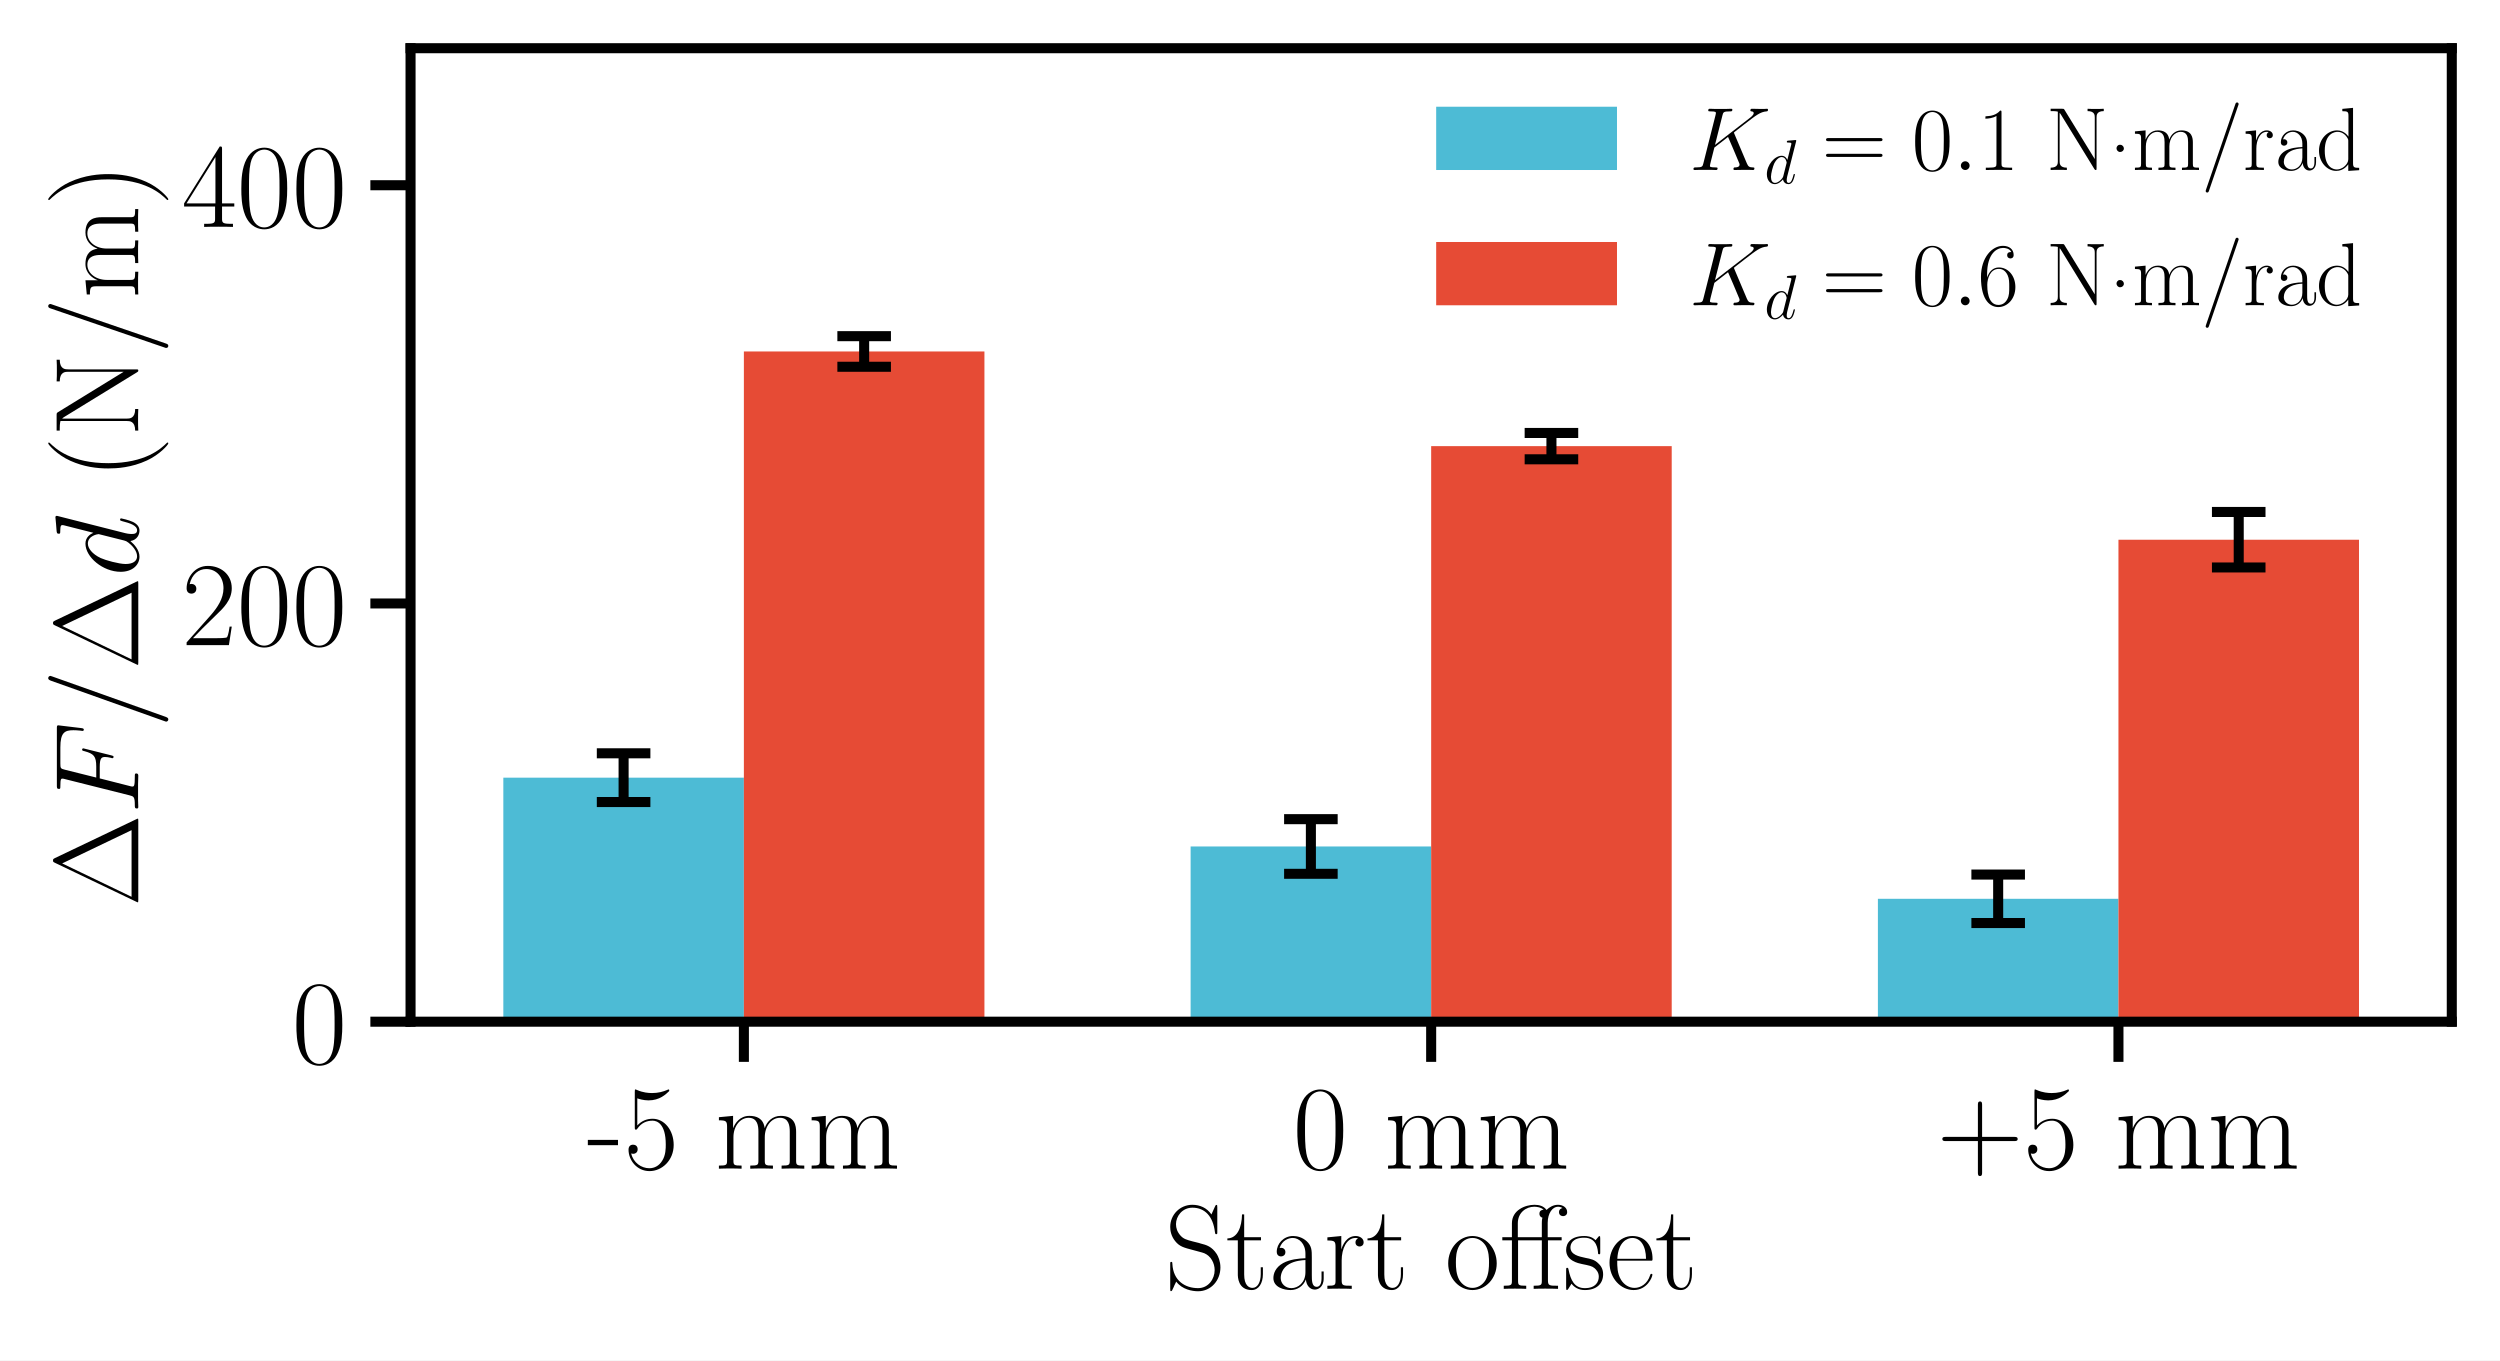
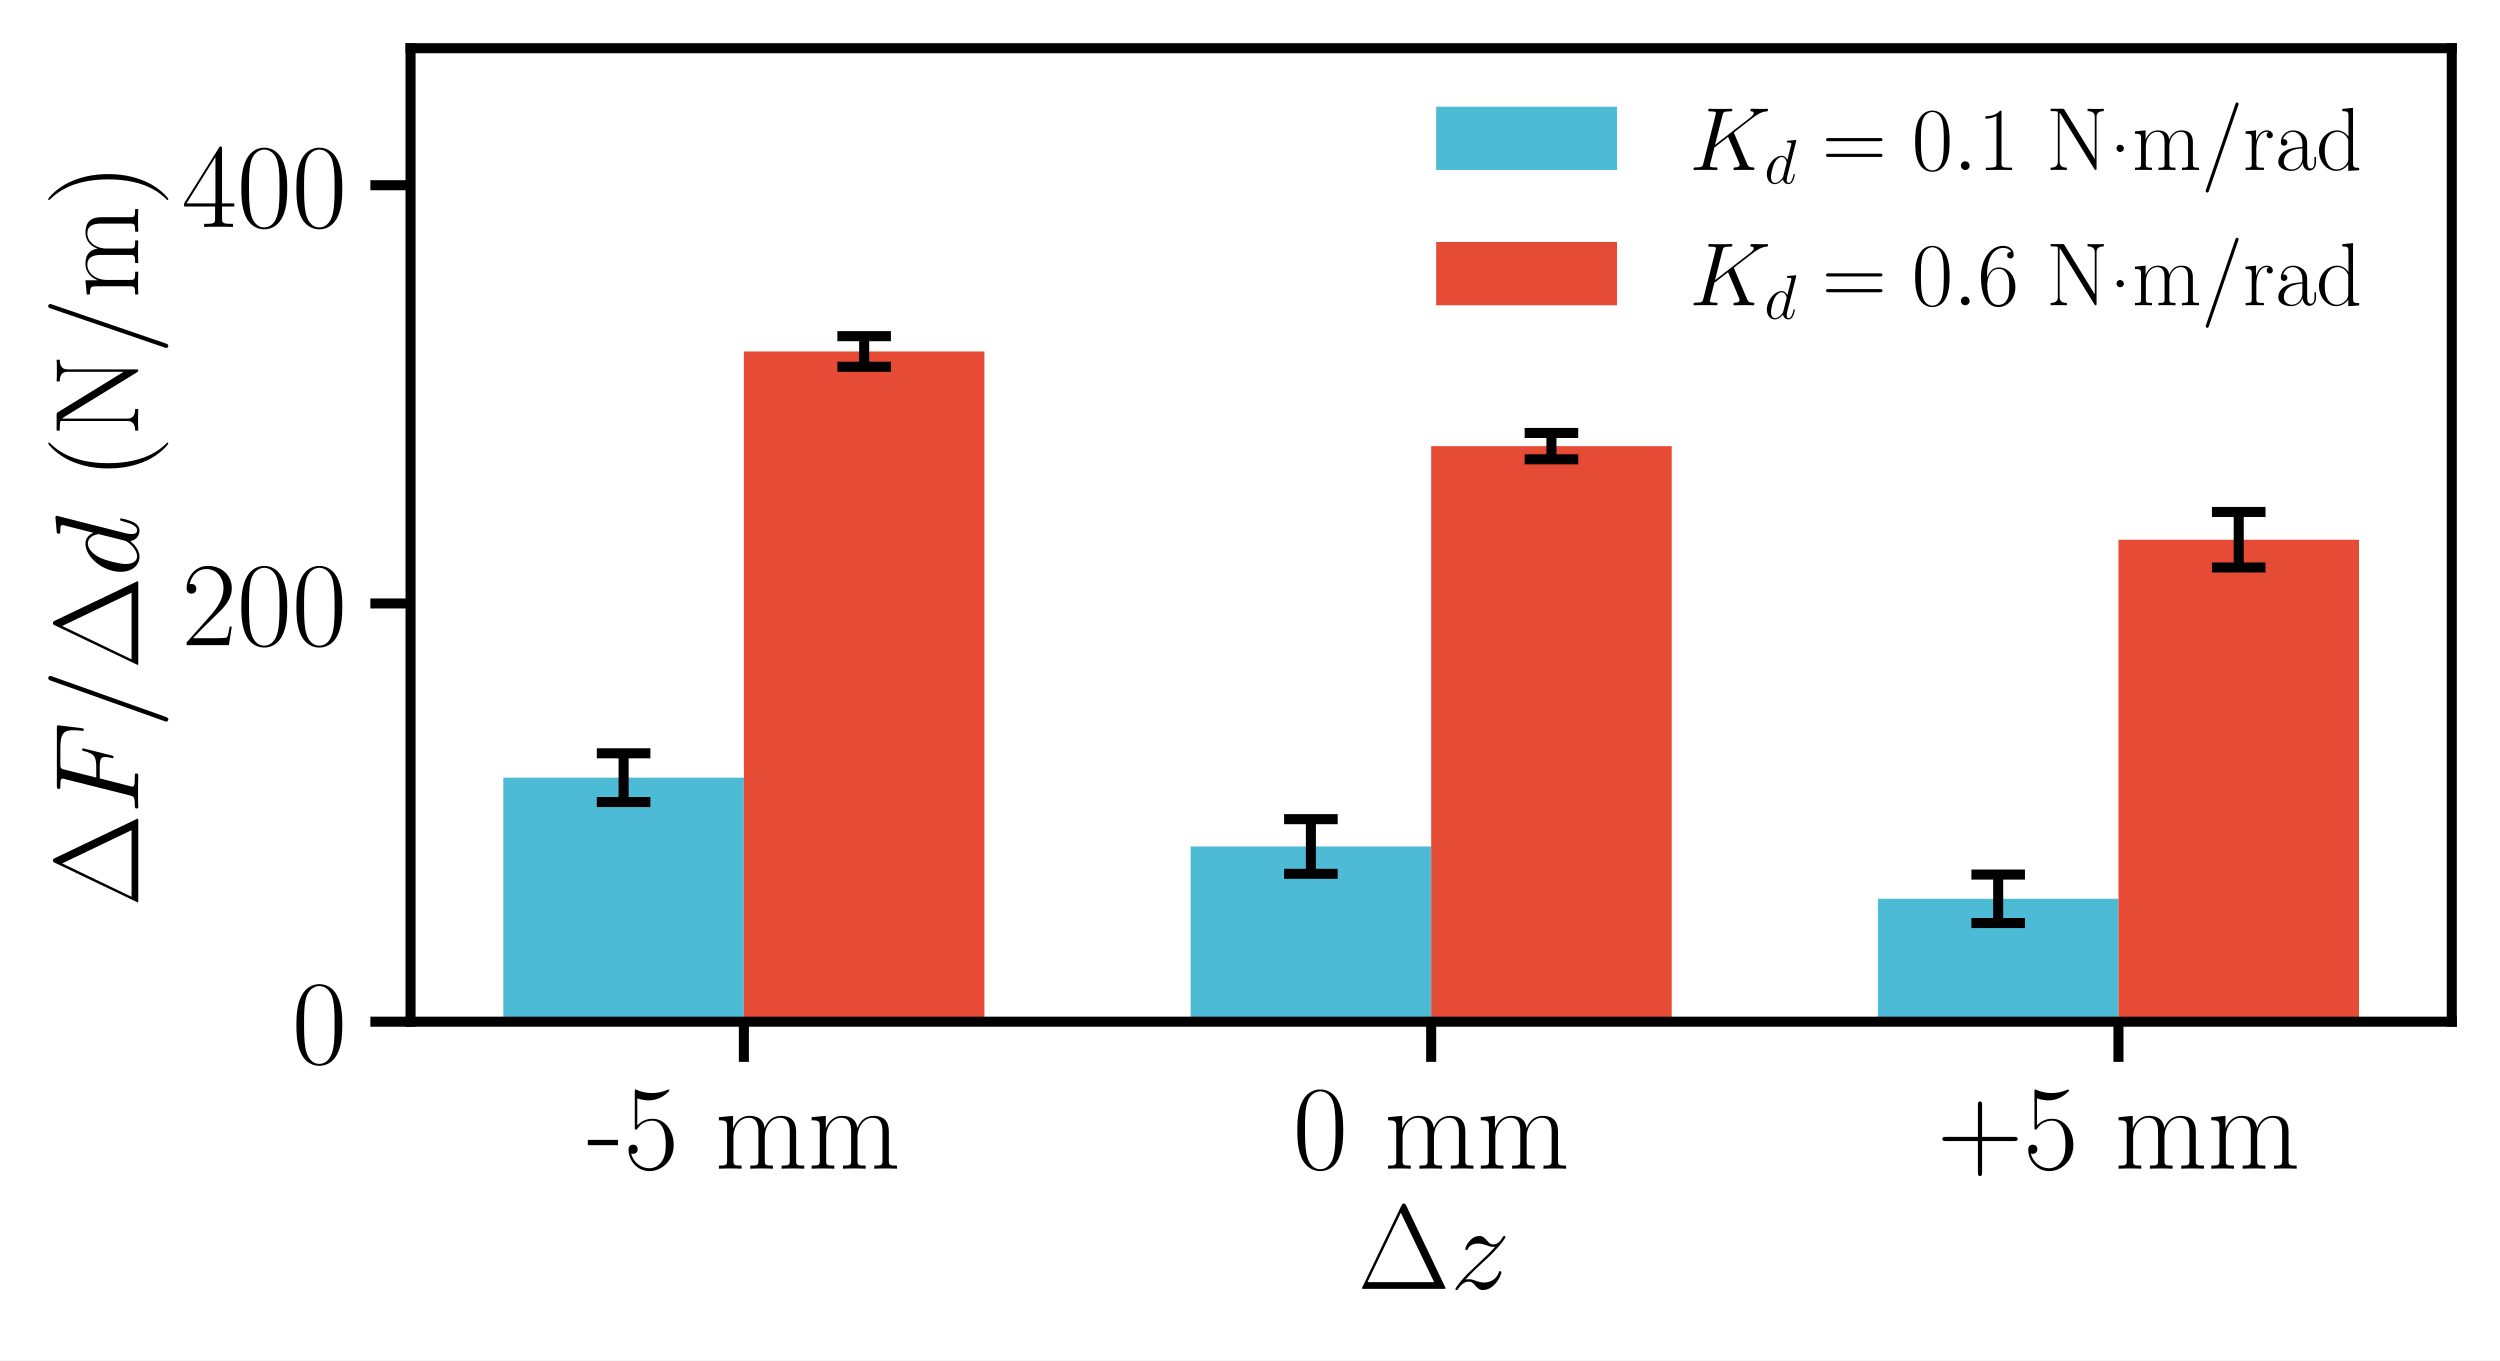
<svg xmlns="http://www.w3.org/2000/svg" xmlns:xlink="http://www.w3.org/1999/xlink" width="373.32pt" height="203.15pt" viewBox="0 0 373.32 203.15" version="1.1">
  <defs>
    <style type="text/css">*{stroke-linejoin: round; stroke-linecap: butt}</style>
  </defs>
  <g id="figure_1">
    <g id="patch_1">
      <path d="M 0 203.15  L 373.32 203.15  L 373.32 0  L 0 0  z " style="fill: #ffffff" />
    </g>
    <g id="axes_1">
      <g id="patch_2">
        <path d="M 61.306 152.567  L 366.12 152.567  L 366.12 7.2  L 61.306 7.2  z " style="fill: #ffffff" />
      </g>
      <g id="patch_3">
-         <path d="M 75.161 152.567  L 111.082 152.567  L 111.082 116.128  L 75.161 116.128  z " clip-path="url(#pac19b6ef48)" style="fill: #4dbbd5" />
+         <path d="M 75.161 152.567  L 111.082 152.567  L 111.082 116.128  L 75.161 116.128  z " clip-path="url(#p45102b0ab7)" style="fill: #4dbbd5" />
      </g>
      <g id="patch_4">
-         <path d="M 177.792 152.567  L 213.713 152.567  L 213.713 126.403  L 177.792 126.403  z " clip-path="url(#pac19b6ef48)" style="fill: #4dbbd5" />
+         <path d="M 177.792 152.567  L 213.713 152.567  L 213.713 126.403  L 177.792 126.403  z " clip-path="url(#p45102b0ab7)" style="fill: #4dbbd5" />
      </g>
      <g id="patch_5">
-         <path d="M 280.423 152.567  L 316.344 152.567  L 316.344 134.215  L 280.423 134.215  z " clip-path="url(#pac19b6ef48)" style="fill: #4dbbd5" />
+         <path d="M 280.423 152.567  L 316.344 152.567  L 316.344 134.215  L 280.423 134.215  z " clip-path="url(#p45102b0ab7)" style="fill: #4dbbd5" />
      </g>
      <g id="patch_6">
-         <path d="M 111.082 152.567  L 147.003 152.567  L 147.003 52.482  L 111.082 52.482  z " clip-path="url(#pac19b6ef48)" style="fill: #e64b35" />
+         <path d="M 111.082 152.567  L 147.003 152.567  L 147.003 52.482  L 111.082 52.482  z " clip-path="url(#p45102b0ab7)" style="fill: #e64b35" />
      </g>
      <g id="patch_7">
-         <path d="M 213.713 152.567  L 249.634 152.567  L 249.634 66.619  L 213.713 66.619  z " clip-path="url(#pac19b6ef48)" style="fill: #e64b35" />
+         <path d="M 213.713 152.567  L 249.634 152.567  L 249.634 66.619  L 213.713 66.619  z " clip-path="url(#p45102b0ab7)" style="fill: #e64b35" />
      </g>
      <g id="patch_8">
-         <path d="M 316.344 152.567  L 352.265 152.567  L 352.265 80.596  L 316.344 80.596  z " clip-path="url(#pac19b6ef48)" style="fill: #e64b35" />
+         <path d="M 316.344 152.567  L 352.265 152.567  L 352.265 80.596  L 316.344 80.596  z " clip-path="url(#p45102b0ab7)" style="fill: #e64b35" />
      </g>
      <g id="matplotlib.axis_1">
        <g id="xtick_1">
          <g id="line2d_1">
            <defs>
-               <path id="mb00c27b7c7" d="M 0 0  L 0 6  " style="stroke: #000000; stroke-width: 1.5" />
-             </defs>
-             <g>
-               <use xlink:href="#mb00c27b7c7" x="111.082" y="152.567" style="stroke: #000000; stroke-width: 1.5" />
+               <path id="m9ee46c73d3" d="M 0 0  L 0 6  " style="stroke: #000000; stroke-width: 1.5" />
+             </defs>
+             <g>
+               <use xlink:href="#m9ee46c73d3" x="111.082" y="152.567" style="stroke: #000000; stroke-width: 1.5" />
            </g>
          </g>
          <g id="text_1">
            <g transform="translate(87.71036 174.5206) scale(0.18 -0.18)">
              <defs>
                <path id="CMR17-2e" d="M 1632 1254  L 1632 1536  L 25 1536  L 25 1254  L 1632 1254  z " transform="scale(0.015625)" />
                <path id="CMR17-37" d="M 729 3750  C 793 3724 1056 3641 1324 3641  C 1920 3641 2246 3961 2432 4140  C 2432 4191 2432 4224 2393 4224  C 2387 4224 2374 4224 2323 4198  C 2099 4102 1836 4032 1516 4032  C 1324 4032 1036 4055 723 4191  C 652 4224 640 4224 633 4224  C 601 4224 595 4217 595 4090  L 595 2231  C 595 2113 595 2080 659 2080  C 691 2080 704 2093 736 2139  C 940 2435 1222 2560 1542 2560  C 1766 2560 2246 2415 2246 1293  C 2246 1087 2246 716 2054 422  C 1894 159 1644 25 1369 25  C 947 25 518 319 403 812  C 428 806 480 793 505 793  C 588 793 748 838 748 1036  C 748 1209 627 1280 505 1280  C 358 1280 262 1190 262 1011  C 262 454 704 -128 1382 -128  C 2041 -128 2668 441 2668 1267  C 2668 2054 2169 2662 1548 2662  C 1222 2662 947 2540 729 2304  L 729 3750  z " transform="scale(0.015625)" />
                <path id="CMR17-6f" d="M 4326 1954  C 4326 2276 4269 2816 3507 2816  C 3072 2816 2771 2520 2656 2173  L 2649 2173  C 2572 2700 2195 2816 1836 2816  C 1331 2816 1068 2424 972 2166  L 966 2166  L 966 2816  L 211 2745  L 211 2578  C 588 2578 646 2540 646 2231  L 646 443  C 646 198 620 166 211 166  L 211 0  C 364 12 646 12 812 12  C 979 12 1267 12 1420 0  L 1420 166  C 1011 166 985 192 985 443  L 985 1678  C 985 2269 1344 2713 1792 2713  C 2265 2713 2316 2289 2316 1980  L 2316 443  C 2316 198 2291 166 1881 166  L 1881 0  C 2035 12 2316 12 2483 12  C 2649 12 2937 12 3091 0  L 3091 166  C 2681 166 2656 192 2656 443  L 2656 1678  C 2656 2269 3014 2713 3462 2713  C 3936 2713 3987 2289 3987 1980  L 3987 443  C 3987 198 3961 166 3552 166  L 3552 0  C 3705 12 3987 12 4153 12  C 4320 12 4608 12 4761 0  L 4761 166  C 4352 166 4326 192 4326 443  L 4326 1954  z " transform="scale(0.015625)" />
              </defs>
              <use xlink:href="#CMR17-2e" transform="scale(0.996264)" />
              <use xlink:href="#CMR17-37" transform="translate(30.07597 0) scale(0.996264)" />
              <use xlink:href="#CMR17-6f" transform="translate(105.8424 0) scale(0.996264)" />
              <use xlink:href="#CMR17-6f" transform="translate(182.762 0) scale(0.996264)" />
            </g>
          </g>
        </g>
        <g id="xtick_2">
          <g id="line2d_2">
            <g>
-               <use xlink:href="#mb00c27b7c7" x="213.713" y="152.567" style="stroke: #000000; stroke-width: 1.5" />
+               <use xlink:href="#m9ee46c73d3" x="213.713" y="152.567" style="stroke: #000000; stroke-width: 1.5" />
            </g>
          </g>
          <g id="text_2">
            <g transform="translate(193.0483 174.5206) scale(0.18 -0.18)">
              <defs>
                <path id="CMR17-32" d="M 2688 2038  C 2688 2430 2681 3099 2412 3613  C 2176 4063 1798 4224 1465 4224  C 1158 4224 768 4082 524 3620  C 268 3137 243 2539 243 2038  C 243 1671 249 1112 448 623  C 723 -39 1216 -128 1465 -128  C 1760 -128 2208 -7 2470 604  C 2662 1048 2688 1568 2688 2038  z M 1465 -26  C 1056 -26 812 328 723 816  C 652 1196 652 1749 652 2109  C 652 2604 652 3015 736 3407  C 857 3954 1216 4121 1465 4121  C 1728 4121 2067 3947 2188 3420  C 2272 3054 2278 2623 2278 2109  C 2278 1691 2278 1176 2201 797  C 2067 96 1689 -26 1465 -26  z " transform="scale(0.015625)" />
              </defs>
              <use xlink:href="#CMR17-32" transform="scale(0.996264)" />
              <use xlink:href="#CMR17-6f" transform="translate(75.76644 0) scale(0.996264)" />
              <use xlink:href="#CMR17-6f" transform="translate(152.686 0) scale(0.996264)" />
            </g>
          </g>
        </g>
        <g id="xtick_3">
          <g id="line2d_3">
            <g>
-               <use xlink:href="#mb00c27b7c7" x="316.344" y="152.567" style="stroke: #000000; stroke-width: 1.5" />
+               <use xlink:href="#m9ee46c73d3" x="316.344" y="152.567" style="stroke: #000000; stroke-width: 1.5" />
            </g>
          </g>
          <g id="text_3">
            <g transform="translate(289.2251 174.5206) scale(0.18 -0.18)">
              <defs>
                <path id="CMR17-2c" d="M 2412 1472  L 4109 1472  C 4198 1472 4307 1472 4307 1580  C 4307 1696 4205 1696 4109 1696  L 2412 1696  L 2412 3385  C 2412 3475 2412 3584 2304 3584  C 2188 3584 2188 3481 2188 3385  L 2188 1696  L 492 1696  C 403 1696 294 1696 294 1587  C 294 1472 396 1472 492 1472  L 2188 1472  L 2188 -194  C 2188 -282 2188 -391 2297 -391  C 2412 -391 2412 -289 2412 -194  L 2412 1472  z " transform="scale(0.015625)" />
              </defs>
              <use xlink:href="#CMR17-2c" transform="scale(0.996264)" />
              <use xlink:href="#CMR17-37" transform="translate(71.71479 0) scale(0.996264)" />
              <use xlink:href="#CMR17-6f" transform="translate(147.4812 0) scale(0.996264)" />
              <use xlink:href="#CMR17-6f" transform="translate(224.4008 0) scale(0.996264)" />
            </g>
          </g>
        </g>
        <g id="text_4">
-           <g transform="translate(173.9232 192.4619) scale(0.18 -0.18)">
-             <defs>
-               <path id="CMR17-55" d="M 2803 4351  C 2803 4467 2796 4473 2758 4473  C 2720 4473 2707 4447 2681 4390  L 2489 3965  C 2246 4320 1875 4480 1472 4480  C 819 4480 294 3958 294 3301  C 294 3101 339 2817 556 2546  C 793 2250 1017 2198 1529 2063  C 1721 2011 2041 1927 2105 1901  C 2470 1747 2662 1360 2662 999  C 2662 534 2336 38 1779 38  C 1094 38 454 425 409 1328  C 403 1431 396 1437 352 1437  C 300 1437 294 1431 294 1302  L 294 0  C 294 -116 300 -122 339 -122  C 384 -122 396 -90 486 109  C 492 128 492 141 614 386  C 934 -39 1472 -128 1779 -128  C 2476 -128 2969 457 2969 1141  C 2969 1476 2848 1734 2777 1850  C 2508 2263 2220 2340 1913 2417  C 1868 2437 1856 2437 1497 2527  C 1152 2617 1004 2662 844 2836  C 665 3036 601 3243 601 3449  C 601 3868 934 4326 1478 4326  C 2156 4326 2579 3842 2675 3036  C 2694 2920 2700 2914 2745 2914  C 2803 2914 2803 2933 2803 3043  L 2803 4351  z " transform="scale(0.015625)" />
-               <path id="CMR17-76" d="M 966 2585  L 1862 2585  L 1862 2752  L 966 2752  L 966 3968  L 851 3968  C 838 3292 614 2700 70 2687  L 70 2585  L 627 2585  L 627 778  C 627 655 627 -64 1369 -64  C 1747 -64 1964 308 1964 784  L 1964 1151  L 1849 1151  L 1849 790  C 1849 347 1676 51 1408 51  C 1222 51 966 179 966 765  L 966 2585  z " transform="scale(0.015625)" />
-               <path id="CMR17-63" d="M 2304 1656  C 2304 2048 2304 2275 2035 2534  C 1798 2751 1523 2816 1305 2816  C 800 2816 435 2408 435 1977  C 435 1740 627 1728 665 1728  C 748 1728 896 1779 896 1958  C 896 2118 774 2188 665 2188  C 640 2188 608 2182 588 2176  C 723 2594 1068 2713 1292 2713  C 1612 2713 1964 2421 1964 1875  L 1964 1632  C 1587 1619 1132 1568 774 1373  C 371 1147 256 822 256 576  C 256 77 832 -64 1171 -64  C 1523 -64 1849 135 1990 505  C 2003 219 2182 -39 2464 -39  C 2598 -39 2937 51 2937 563  L 2937 926  L 2822 926  L 2822 557  C 2822 161 2649 109 2566 109  C 2304 109 2304 446 2304 732  L 2304 1656  z M 1964 887  C 1964 323 1568 38 1216 38  C 896 38 646 278 646 576  C 646 771 729 1114 1100 1322  C 1408 1497 1760 1523 1964 1536  L 1964 887  z " transform="scale(0.015625)" />
-               <path id="CMR17-74" d="M 960 1517  C 960 2134 1222 2713 1702 2713  C 1747 2713 1792 2707 1836 2687  C 1836 2687 1696 2642 1696 2475  C 1696 2321 1817 2257 1913 2257  C 1990 2257 2131 2302 2131 2482  C 2131 2687 1926 2816 1708 2816  C 1222 2816 1011 2340 947 2115  L 940 2115  L 940 2816  L 198 2745  L 198 2578  C 576 2578 633 2540 633 2231  L 633 443  C 633 198 608 166 198 166  L 198 0  C 352 12 646 12 812 12  C 998 12 1324 12 1497 0  L 1497 166  C 1036 166 960 166 960 455  L 960 1517  z " transform="scale(0.015625)" />
-               <path id="CMR17-71" d="M 2758 1356  C 2758 2176 2163 2816 1465 2816  C 768 2816 172 2176 172 1356  C 172 550 768 -64 1465 -64  C 2163 -64 2758 550 2758 1356  z M 1465 51  C 1164 51 908 230 761 480  C 601 768 582 1126 582 1408  C 582 1676 595 2009 761 2297  C 889 2508 1139 2713 1465 2713  C 1753 2713 1996 2553 2150 2329  C 2348 2028 2348 1606 2348 1408  C 2348 1158 2336 774 2163 467  C 1984 172 1708 51 1465 51  z " transform="scale(0.015625)" />
-               <path id="CMR17-c" d="M 2553 2585  L 3283 2585  L 3283 2752  L 2540 2752  L 2540 3520  C 2540 4047 2809 4377 3084 4377  C 3168 4377 3264 4352 3328 4307  C 3277 4294 3142 4250 3142 4091  C 3142 3926 3270 3875 3360 3875  C 3449 3875 3577 3926 3577 4091  C 3577 4333 3347 4480 3091 4480  C 2841 4480 2636 4358 2476 4206  C 2329 4415 2086 4480 1836 4480  C 1337 4480 633 4193 633 3494  L 633 2752  L 121 2752  L 121 2585  L 633 2585  L 633 441  C 633 198 608 166 198 166  L 198 0  C 352 12 633 12 793 12  C 960 12 1241 12 1395 0  L 1395 166  C 985 166 960 192 960 441  L 960 2585  L 2227 2585  L 2227 441  C 2227 198 2201 166 1792 166  L 1792 0  C 1945 12 2240 12 2406 12  C 2592 12 2918 12 3091 0  L 3091 166  C 2630 166 2553 166 2553 454  L 2553 2585  z M 947 2752  L 947 3494  C 947 4072 1395 4377 1824 4377  C 1920 4377 2169 4358 2323 4218  C 2208 4212 2099 4161 2099 4002  C 2099 3837 2246 3793 2259 3793  C 2227 3679 2227 3552 2227 3507  L 2227 2752  L 947 2752  z " transform="scale(0.015625)" />
-               <path id="CMR17-75" d="M 1977 2688  C 1977 2803 1971 2809 1932 2809  C 1907 2809 1900 2803 1824 2707  C 1804 2681 1747 2617 1728 2592  C 1523 2809 1235 2816 1126 2816  C 416 2816 160 2444 160 2073  C 160 1497 812 1363 998 1324  C 1401 1241 1542 1216 1676 1100  C 1760 1024 1900 883 1900 652  C 1900 384 1747 38 1158 38  C 601 38 403 460 288 1024  C 268 1113 268 1120 217 1120  C 166 1120 160 1113 160 985  L 160 64  C 160 -52 166 -58 204 -58  C 236 -58 243 -52 275 0  C 313 57 409 211 448 275  C 576 102 800 -64 1158 -64  C 1792 -64 2131 281 2131 780  C 2131 1107 1958 1280 1875 1356  C 1683 1555 1459 1600 1190 1651  C 838 1728 390 1817 390 2208  C 390 2374 480 2726 1126 2726  C 1811 2726 1849 2086 1862 1881  C 1868 1849 1900 1843 1920 1843  C 1977 1843 1977 1862 1977 1971  L 1977 2688  z " transform="scale(0.015625)" />
-               <path id="CMR17-67" d="M 2438 1503  C 2464 1529 2464 1542 2464 1606  C 2464 2251 2118 2816 1388 2816  C 710 2816 172 2175 172 1394  C 172 554 780 -64 1459 -64  C 2176 -64 2457 619 2457 755  C 2457 800 2419 800 2406 800  C 2361 800 2355 787 2329 709  C 2188 270 1836 51 1504 51  C 1228 51 953 206 780 490  C 582 819 582 1200 582 1503  L 2438 1503  z M 588 1600  C 633 2511 1126 2713 1382 2713  C 1817 2713 2112 2308 2118 1600  L 588 1600  z " transform="scale(0.015625)" />
-             </defs>
-             <use xlink:href="#CMR17-55" transform="scale(0.996264)" />
-             <use xlink:href="#CMR17-76" transform="translate(50.89537 0) scale(0.996264)" />
-             <use xlink:href="#CMR17-63" transform="translate(86.17614 0) scale(0.996264)" />
-             <use xlink:href="#CMR17-74" transform="translate(131.8666 0) scale(0.996264)" />
-             <use xlink:href="#CMR17-76" transform="translate(167.1474 0) scale(0.996264)" />
-             <use xlink:href="#CMR17-71" transform="translate(232.5041 0) scale(0.996264)" />
-             <use xlink:href="#CMR17-c" transform="translate(278.1946 0) scale(0.996264)" />
-             <use xlink:href="#CMR17-75" transform="translate(330.5393 0) scale(0.996264)" />
-             <use xlink:href="#CMR17-67" transform="translate(366.3406 0) scale(0.996264)" />
-             <use xlink:href="#CMR17-76" transform="translate(406.8263 0) scale(0.996264)" />
+           <g transform="translate(202.7116 192.4619) scale(0.18 -0.18)">
+             <defs>
+               <path id="CMR17-2" d="M 2598 4435  C 2547 4544 2521 4544 2470 4544  C 2393 4544 2387 4531 2342 4441  L 268 108  C 262 96 236 38 236 32  C 236 6 243 0 358 0  L 4576 0  C 4691 0 4697 6 4697 32  C 4697 38 4672 96 4665 108  L 2598 4435  z M 2310 4056  L 4083 358  L 531 358  L 2310 4056  z " transform="scale(0.015625)" />
+               <path id="CMMI12-7b" d="M 812 486  C 1088 809 1312 1015 1632 1313  C 2016 1657 2182 1822 2272 1922  C 2720 2371 2944 2713 2944 2764  C 2944 2816 2892 2816 2880 2816  C 2835 2816 2822 2790 2790 2745  C 2630 2470 2476 2368 2310 2368  C 2176 2368 2105 2403 1984 2547  C 1849 2707 1740 2816 1555 2816  C 1088 2816 806 2265 806 2127  C 806 2107 812 2067 870 2067  C 921 2067 928 2094 947 2140  C 1056 2387 1363 2415 1484 2415  C 1619 2415 1747 2387 1881 2342  C 2124 2239 2227 2239 2291 2239  C 2336 2239 2361 2239 2393 2246  C 2182 1988 1836 1670 1548 1399  L 902 783  C 512 380 275 32 275 -13  C 275 -52 307 -64 345 -64  C 384 -64 390 -58 435 19  C 537 179 742 384 979 384  C 1113 384 1177 356 1305 211  C 1427 70 1536 -64 1740 -64  C 2368 -64 2726 723 2726 876  C 2726 902 2720 942 2656 942  C 2604 942 2598 915 2579 849  C 2438 460 2060 336 1811 336  C 1676 336 1548 364 1414 409  C 1158 512 1088 512 1004 512  C 940 512 870 512 812 486  z " transform="scale(0.015625)" />
+             </defs>
+             <use xlink:href="#CMR17-2" transform="scale(0.996264)" />
+             <use xlink:href="#CMMI12-7b" transform="translate(76.91959 0) scale(0.996264)" />
          </g>
        </g>
      </g>
      <g id="matplotlib.axis_2">
        <g id="ytick_1">
          <g id="line2d_4">
            <defs>
-               <path id="m81e2cfacdc" d="M 0 0  L -6 0  " style="stroke: #000000; stroke-width: 1.5" />
-             </defs>
-             <g>
-               <use xlink:href="#m81e2cfacdc" x="61.306" y="152.567" style="stroke: #000000; stroke-width: 1.5" />
+               <path id="mc714176c9a" d="M 0 0  L -6 0  " style="stroke: #000000; stroke-width: 1.5" />
+             </defs>
+             <g>
+               <use xlink:href="#mc714176c9a" x="61.306" y="152.567" style="stroke: #000000; stroke-width: 1.5" />
            </g>
          </g>
          <g id="text_5">
            <g transform="translate(43.58132 158.7939) scale(0.18 -0.18)">
              <use xlink:href="#CMR17-32" transform="scale(0.996264)" />
            </g>
          </g>
        </g>
        <g id="ytick_2">
          <g id="line2d_5">
            <g>
-               <use xlink:href="#m81e2cfacdc" x="61.306" y="90.113" style="stroke: #000000; stroke-width: 1.5" />
+               <use xlink:href="#mc714176c9a" x="61.306" y="90.113" style="stroke: #000000; stroke-width: 1.5" />
            </g>
          </g>
          <g id="text_6">
            <g transform="translate(27.13275 96.33999) scale(0.18 -0.18)">
              <defs>
                <path id="CMR17-34" d="M 2668 990  L 2553 990  C 2489 537 2438 460 2412 422  C 2380 371 1920 371 1830 371  L 601 371  C 832 620 1280 1073 1824 1596  C 2214 1966 2668 2400 2668 3033  C 2668 3788 2067 4224 1395 4224  C 691 4224 262 3603 262 3027  C 262 2777 448 2745 524 2745  C 588 2745 780 2783 780 3007  C 780 3206 614 3264 524 3264  C 486 3264 448 3257 422 3244  C 544 3788 915 4057 1305 4057  C 1862 4057 2227 3616 2227 3033  C 2227 2477 1900 1998 1536 1583  L 262 147  L 262 0  L 2515 0  L 2668 990  z " transform="scale(0.015625)" />
              </defs>
              <use xlink:href="#CMR17-34" transform="scale(0.996264)" />
              <use xlink:href="#CMR17-32" transform="translate(45.69048 0) scale(0.996264)" />
              <use xlink:href="#CMR17-32" transform="translate(91.38095 0) scale(0.996264)" />
            </g>
          </g>
        </g>
        <g id="ytick_3">
          <g id="line2d_6">
            <g>
-               <use xlink:href="#m81e2cfacdc" x="61.306" y="27.659" style="stroke: #000000; stroke-width: 1.5" />
+               <use xlink:href="#mc714176c9a" x="61.306" y="27.659" style="stroke: #000000; stroke-width: 1.5" />
            </g>
          </g>
          <g id="text_7">
            <g transform="translate(27.13275 33.88605) scale(0.18 -0.18)">
              <defs>
                <path id="CMR17-36" d="M 2150 4147  C 2150 4281 2144 4288 2028 4288  L 128 1254  L 128 1088  L 1779 1088  L 1779 460  C 1779 230 1766 166 1318 166  L 1196 166  L 1196 0  C 1401 12 1747 12 1964 12  C 2182 12 2528 12 2732 0  L 2732 166  L 2611 166  C 2163 166 2150 230 2150 460  L 2150 1088  L 2803 1088  L 2803 1254  L 2150 1254  L 2150 4147  z M 1798 3723  L 1798 1254  L 256 1254  L 1798 3723  z " transform="scale(0.015625)" />
              </defs>
              <use xlink:href="#CMR17-36" transform="scale(0.996264)" />
              <use xlink:href="#CMR17-32" transform="translate(45.69048 0) scale(0.996264)" />
              <use xlink:href="#CMR17-32" transform="translate(91.38095 0) scale(0.996264)" />
            </g>
          </g>
        </g>
        <g id="text_8">
          <g transform="translate(20.64956 135.4047) rotate(-90) scale(0.18 -0.18)">
            <defs>
-               <path id="CMR17-2" d="M 2598 4435  C 2547 4544 2521 4544 2470 4544  C 2393 4544 2387 4531 2342 4441  L 268 108  C 262 96 236 38 236 32  C 236 6 243 0 358 0  L 4576 0  C 4691 0 4697 6 4697 32  C 4697 38 4672 96 4665 108  L 2598 4435  z M 2310 4056  L 4083 358  L 531 358  L 2310 4056  z " transform="scale(0.015625)" />
              <path id="CMMI12-47" d="M 1900 2054  L 2515 2054  C 3001 2054 3040 1947 3040 1764  C 3040 1683 3027 1595 2995 1456  C 2982 1431 2976 1399 2976 1387  C 2976 1343 3001 1318 3046 1318  C 3097 1318 3104 1343 3129 1444  L 3501 2929  C 3501 2955 3481 2993 3437 2993  C 3379 2993 3373 2968 3347 2858  C 3212 2375 3084 2240 2528 2240  L 1945 2240  L 2361 3908  C 2419 4134 2432 4153 2694 4153  L 3552 4153  C 4352 4153 4467 3915 4467 3457  C 4467 3419 4467 3277 4448 3109  C 4441 3084 4429 3000 4429 2974  C 4429 2922 4461 2903 4499 2903  C 4544 2903 4569 2929 4582 3045  L 4717 4172  C 4717 4191 4729 4255 4729 4268  C 4729 4339 4672 4339 4557 4339  L 1523 4339  C 1401 4339 1337 4339 1337 4223  C 1337 4153 1382 4153 1491 4153  C 1888 4153 1888 4108 1888 4037  C 1888 4005 1881 3979 1862 3908  L 998 468  C 940 248 928 185 480 185  C 358 185 294 185 294 70  C 294 0 352 0 390 0  C 512 0 640 12 761 12  L 1593 12  C 1734 12 1888 0 2028 0  C 2086 0 2163 0 2163 115  C 2163 185 2124 185 1984 185  C 1478 185 1465 229 1465 324  C 1465 355 1478 405 1491 449  L 1900 2054  z " transform="scale(0.015625)" />
              <path id="CMMI12-3e" d="M 2745 4563  C 2745 4569 2784 4665 2784 4678  C 2784 4755 2720 4800 2668 4800  C 2636 4800 2579 4800 2528 4659  L 384 -1364  C 384 -1370 345 -1466 345 -1479  C 345 -1556 409 -1600 460 -1600  C 499 -1600 556 -1594 601 -1460  L 2745 4563  z " transform="scale(0.015625)" />
              <path id="CMMI12-65" d="M 3219 4255  C 3225 4281 3238 4319 3238 4351  C 3238 4416 3174 4416 3161 4416  C 3155 4416 2841 4390 2809 4383  C 2700 4377 2604 4364 2489 4358  C 2329 4345 2284 4339 2284 4223  C 2284 4159 2336 4159 2425 4159  C 2739 4159 2745 4103 2745 4040  C 2745 4002 2732 3951 2726 3932  L 2336 2394  C 2265 2560 2092 2816 1760 2816  C 1036 2816 256 1883 256 938  C 256 306 627 -64 1062 -64  C 1414 -64 1715 210 1894 421  C 1958 44 2259 -64 2451 -64  C 2643 -64 2796 51 2912 281  C 3014 498 3104 887 3104 913  C 3104 945 3078 970 3040 970  C 2982 970 2976 938 2950 842  C 2854 466 2732 64 2470 64  C 2284 64 2272 230 2272 357  C 2272 383 2272 517 2316 696  L 3219 4255  z M 1926 759  C 1894 651 1894 638 1804 517  C 1664 338 1382 64 1081 64  C 819 64 672 300 672 676  C 672 1028 870 1743 992 2011  C 1209 2458 1510 2687 1760 2687  C 2182 2687 2265 2164 2265 2113  C 2265 2107 2246 2024 2240 2011  L 1926 759  z " transform="scale(0.015625)" />
              <path id="CMR17-29" d="M 1958 -1562  C 1958 -1556 1958 -1543 1939 -1524  C 1644 -1223 857 -403 857 1596  C 857 3595 1632 4408 1945 4729  C 1945 4735 1958 4748 1958 4767  C 1958 4787 1939 4800 1913 4800  C 1843 4800 1299 4325 985 3620  C 665 2909 576 2218 576 1603  C 576 1141 620 360 1004 -467  C 1312 -1133 1836 -1600 1913 -1600  C 1945 -1600 1958 -1588 1958 -1562  z " transform="scale(0.015625)" />
              <path id="CMR17-50" d="M 1312 4275  C 1267 4345 1260 4352 1139 4352  L 326 4352  L 326 4185  L 448 4185  C 704 4185 819 4153 838 4147  L 838 624  C 838 465 838 166 326 166  L 326 0  C 473 12 742 12 902 12  C 1062 12 1331 12 1478 0  L 1478 166  C 966 166 966 465 966 624  L 966 4057  C 1011 4019 1011 4007 1056 3943  L 3430 76  C 3475 0 3494 0 3526 0  C 3590 0 3590 19 3590 140  L 3590 3726  C 3590 3885 3590 4185 4102 4185  L 4102 4352  C 3955 4339 3686 4339 3526 4339  C 3366 4339 3097 4339 2950 4352  L 2950 4185  C 3462 4185 3462 3885 3462 3726  L 3462 777  L 1312 4275  z " transform="scale(0.015625)" />
              <path id="CMR17-31" d="M 2604 4575  C 2636 4658 2636 4671 2636 4684  C 2636 4761 2579 4800 2528 4800  C 2451 4800 2425 4748 2400 4671  L 326 -1376  C 294 -1460 294 -1472 294 -1485  C 294 -1562 352 -1600 403 -1600  C 480 -1600 505 -1549 531 -1472  L 2604 4575  z " transform="scale(0.015625)" />
              <path id="CMR17-2a" d="M 1683 1596  C 1683 2057 1638 2839 1254 3665  C 947 4332 422 4800 345 4800  C 326 4800 300 4793 300 4761  C 300 4748 307 4742 313 4729  C 620 4408 1401 3595 1401 1603  C 1401 -396 627 -1210 313 -1530  C 307 -1543 300 -1549 300 -1562  C 300 -1594 326 -1600 345 -1600  C 416 -1600 960 -1127 1273 -422  C 1593 289 1683 981 1683 1596  z " transform="scale(0.015625)" />
            </defs>
            <use xlink:href="#CMR17-2" transform="scale(0.996264)" />
            <use xlink:href="#CMMI12-47" transform="translate(76.91959 0) scale(0.996264)" />
            <use xlink:href="#CMMI12-3e" transform="translate(148.1969 0) scale(0.996264)" />
            <use xlink:href="#CMR17-2" transform="translate(196.9719 0) scale(0.996264)" />
            <use xlink:href="#CMMI12-65" transform="translate(273.8915 0) scale(0.996264)" />
            <use xlink:href="#CMR17-29" transform="translate(354.6565 0) scale(0.996264)" />
            <use xlink:href="#CMR17-50" transform="translate(389.9373 0) scale(0.996264)" />
            <use xlink:href="#CMR17-31" transform="translate(459.0097 0) scale(0.996264)" />
            <use xlink:href="#CMR17-6f" transform="translate(504.7002 0) scale(0.996264)" />
            <use xlink:href="#CMR17-2a" transform="translate(581.6198 0) scale(0.996264)" />
          </g>
        </g>
      </g>
      <g id="LineCollection_1">
-         <path d="M 93.121 119.769  L 93.121 112.487  " clip-path="url(#pac19b6ef48)" style="fill: none; stroke: #000000; stroke-width: 1.5" />
+         <path d="M 93.121 119.769  L 93.121 112.487  " clip-path="url(#p45102b0ab7)" style="fill: none; stroke: #000000; stroke-width: 1.5" />
      </g>
      <g id="line2d_7">
        <defs>
-           <path id="m5f60423e4a" d="M 4 0  L -4 -0  " style="stroke: #000000; stroke-width: 1.5" />
+           <path id="m0d446d3d4d" d="M 4 0  L -4 -0  " style="stroke: #000000; stroke-width: 1.5" />
        </defs>
-         <g clip-path="url(#pac19b6ef48)">
-           <use xlink:href="#m5f60423e4a" x="93.121" y="119.769" style="fill: #4dbbd5; stroke: #000000; stroke-width: 1.5" />
+         <g clip-path="url(#p45102b0ab7)">
+           <use xlink:href="#m0d446d3d4d" x="93.121" y="119.769" style="fill: #4dbbd5; stroke: #000000; stroke-width: 1.5" />
        </g>
      </g>
      <g id="line2d_8">
-         <g clip-path="url(#pac19b6ef48)">
-           <use xlink:href="#m5f60423e4a" x="93.121" y="112.487" style="fill: #4dbbd5; stroke: #000000; stroke-width: 1.5" />
+         <g clip-path="url(#p45102b0ab7)">
+           <use xlink:href="#m0d446d3d4d" x="93.121" y="112.487" style="fill: #4dbbd5; stroke: #000000; stroke-width: 1.5" />
        </g>
      </g>
      <g id="LineCollection_2">
-         <path d="M 195.752 130.482  L 195.752 122.323  " clip-path="url(#pac19b6ef48)" style="fill: none; stroke: #000000; stroke-width: 1.5" />
+         <path d="M 195.752 130.482  L 195.752 122.323  " clip-path="url(#p45102b0ab7)" style="fill: none; stroke: #000000; stroke-width: 1.5" />
      </g>
      <g id="line2d_9">
-         <g clip-path="url(#pac19b6ef48)">
-           <use xlink:href="#m5f60423e4a" x="195.752" y="130.482" style="fill: #4dbbd5; stroke: #000000; stroke-width: 1.5" />
+         <g clip-path="url(#p45102b0ab7)">
+           <use xlink:href="#m0d446d3d4d" x="195.752" y="130.482" style="fill: #4dbbd5; stroke: #000000; stroke-width: 1.5" />
        </g>
      </g>
      <g id="line2d_10">
-         <g clip-path="url(#pac19b6ef48)">
-           <use xlink:href="#m5f60423e4a" x="195.752" y="122.323" style="fill: #4dbbd5; stroke: #000000; stroke-width: 1.5" />
+         <g clip-path="url(#p45102b0ab7)">
+           <use xlink:href="#m0d446d3d4d" x="195.752" y="122.323" style="fill: #4dbbd5; stroke: #000000; stroke-width: 1.5" />
        </g>
      </g>
      <g id="LineCollection_3">
-         <path d="M 298.383 137.834  L 298.383 130.597  " clip-path="url(#pac19b6ef48)" style="fill: none; stroke: #000000; stroke-width: 1.5" />
+         <path d="M 298.383 137.834  L 298.383 130.597  " clip-path="url(#p45102b0ab7)" style="fill: none; stroke: #000000; stroke-width: 1.5" />
      </g>
      <g id="line2d_11">
-         <g clip-path="url(#pac19b6ef48)">
-           <use xlink:href="#m5f60423e4a" x="298.383" y="137.834" style="fill: #4dbbd5; stroke: #000000; stroke-width: 1.5" />
+         <g clip-path="url(#p45102b0ab7)">
+           <use xlink:href="#m0d446d3d4d" x="298.383" y="137.834" style="fill: #4dbbd5; stroke: #000000; stroke-width: 1.5" />
        </g>
      </g>
      <g id="line2d_12">
-         <g clip-path="url(#pac19b6ef48)">
-           <use xlink:href="#m5f60423e4a" x="298.383" y="130.597" style="fill: #4dbbd5; stroke: #000000; stroke-width: 1.5" />
+         <g clip-path="url(#p45102b0ab7)">
+           <use xlink:href="#m0d446d3d4d" x="298.383" y="130.597" style="fill: #4dbbd5; stroke: #000000; stroke-width: 1.5" />
        </g>
      </g>
      <g id="LineCollection_4">
-         <path d="M 129.042 54.767  L 129.042 50.196  " clip-path="url(#pac19b6ef48)" style="fill: none; stroke: #000000; stroke-width: 1.5" />
+         <path d="M 129.042 54.767  L 129.042 50.196  " clip-path="url(#p45102b0ab7)" style="fill: none; stroke: #000000; stroke-width: 1.5" />
      </g>
      <g id="line2d_13">
-         <g clip-path="url(#pac19b6ef48)">
-           <use xlink:href="#m5f60423e4a" x="129.042" y="54.767" style="fill: #4dbbd5; stroke: #000000; stroke-width: 1.5" />
+         <g clip-path="url(#p45102b0ab7)">
+           <use xlink:href="#m0d446d3d4d" x="129.042" y="54.767" style="fill: #4dbbd5; stroke: #000000; stroke-width: 1.5" />
        </g>
      </g>
      <g id="line2d_14">
-         <g clip-path="url(#pac19b6ef48)">
-           <use xlink:href="#m5f60423e4a" x="129.042" y="50.196" style="fill: #4dbbd5; stroke: #000000; stroke-width: 1.5" />
+         <g clip-path="url(#p45102b0ab7)">
+           <use xlink:href="#m0d446d3d4d" x="129.042" y="50.196" style="fill: #4dbbd5; stroke: #000000; stroke-width: 1.5" />
        </g>
      </g>
      <g id="LineCollection_5">
-         <path d="M 231.673 68.585  L 231.673 64.654  " clip-path="url(#pac19b6ef48)" style="fill: none; stroke: #000000; stroke-width: 1.5" />
+         <path d="M 231.673 68.585  L 231.673 64.654  " clip-path="url(#p45102b0ab7)" style="fill: none; stroke: #000000; stroke-width: 1.5" />
      </g>
      <g id="line2d_15">
-         <g clip-path="url(#pac19b6ef48)">
-           <use xlink:href="#m5f60423e4a" x="231.673" y="68.585" style="fill: #4dbbd5; stroke: #000000; stroke-width: 1.5" />
+         <g clip-path="url(#p45102b0ab7)">
+           <use xlink:href="#m0d446d3d4d" x="231.673" y="68.585" style="fill: #4dbbd5; stroke: #000000; stroke-width: 1.5" />
        </g>
      </g>
      <g id="line2d_16">
-         <g clip-path="url(#pac19b6ef48)">
-           <use xlink:href="#m5f60423e4a" x="231.673" y="64.654" style="fill: #4dbbd5; stroke: #000000; stroke-width: 1.5" />
+         <g clip-path="url(#p45102b0ab7)">
+           <use xlink:href="#m0d446d3d4d" x="231.673" y="64.654" style="fill: #4dbbd5; stroke: #000000; stroke-width: 1.5" />
        </g>
      </g>
      <g id="LineCollection_6">
-         <path d="M 334.304 84.739  L 334.304 76.453  " clip-path="url(#pac19b6ef48)" style="fill: none; stroke: #000000; stroke-width: 1.5" />
+         <path d="M 334.304 84.739  L 334.304 76.453  " clip-path="url(#p45102b0ab7)" style="fill: none; stroke: #000000; stroke-width: 1.5" />
      </g>
      <g id="line2d_17">
-         <g clip-path="url(#pac19b6ef48)">
-           <use xlink:href="#m5f60423e4a" x="334.304" y="84.739" style="fill: #4dbbd5; stroke: #000000; stroke-width: 1.5" />
+         <g clip-path="url(#p45102b0ab7)">
+           <use xlink:href="#m0d446d3d4d" x="334.304" y="84.739" style="fill: #4dbbd5; stroke: #000000; stroke-width: 1.5" />
        </g>
      </g>
      <g id="line2d_18">
-         <g clip-path="url(#pac19b6ef48)">
-           <use xlink:href="#m5f60423e4a" x="334.304" y="76.453" style="fill: #4dbbd5; stroke: #000000; stroke-width: 1.5" />
+         <g clip-path="url(#p45102b0ab7)">
+           <use xlink:href="#m0d446d3d4d" x="334.304" y="76.453" style="fill: #4dbbd5; stroke: #000000; stroke-width: 1.5" />
        </g>
      </g>
      <g id="patch_9">
        <path d="M 61.306 152.567  L 61.306 7.2  " style="fill: none; stroke: #000000; stroke-width: 1.5; stroke-linejoin: miter; stroke-linecap: square" />
      </g>
      <g id="patch_10">
        <path d="M 366.12 152.567  L 366.12 7.2  " style="fill: none; stroke: #000000; stroke-width: 1.5; stroke-linejoin: miter; stroke-linecap: square" />
      </g>
      <g id="patch_11">
        <path d="M 61.306 152.567  L 366.12 152.567  " style="fill: none; stroke: #000000; stroke-width: 1.5; stroke-linejoin: miter; stroke-linecap: square" />
      </g>
      <g id="patch_12">
        <path d="M 61.306 7.2  L 366.12 7.2  " style="fill: none; stroke: #000000; stroke-width: 1.5; stroke-linejoin: miter; stroke-linecap: square" />
      </g>
      <g id="legend_1">
        <g id="patch_13">
          <path d="M 214.462 25.387  L 241.462 25.387  L 241.462 15.937  L 214.462 15.937  z " style="fill: #4dbbd5" />
        </g>
        <g id="text_9">
          <g transform="translate(252.2619 25.38717) scale(0.135 -0.135)">
            <defs>
              <path id="CMMI12-4c" d="M 3200 2574  C 3193 2593 3168 2644 3168 2663  C 3168 2669 3174 2675 3283 2758  L 3904 3242  C 4761 3905 5043 4128 5485 4166  C 5529 4172 5593 4172 5593 4281  C 5593 4319 5574 4352 5523 4352  C 5453 4352 5376 4339 5305 4339  L 5062 4339  C 4864 4339 4653 4352 4461 4352  C 4416 4352 4339 4352 4339 4236  C 4339 4172 4384 4166 4422 4166  C 4493 4159 4576 4134 4576 4045  C 4576 3917 4384 3765 4333 3726  L 1824 1784  L 2355 3886  C 2412 4102 2425 4166 2880 4166  C 3001 4166 3059 4166 3059 4287  C 3059 4352 2995 4352 2963 4352  C 2848 4352 2713 4339 2592 4339  L 1836 4339  C 1721 4339 1580 4352 1465 4352  C 1414 4352 1344 4352 1344 4230  C 1344 4166 1401 4166 1497 4166  C 1888 4166 1888 4115 1888 4045  C 1888 4032 1888 3994 1862 3898  L 998 472  C 940 249 928 185 480 185  C 358 185 294 185 294 70  C 294 0 352 0 390 0  C 512 0 640 12 761 12  L 1510 12  C 1632 12 1766 0 1888 0  C 1939 0 2009 0 2009 121  C 2009 185 1952 185 1856 185  C 1465 185 1465 236 1465 300  C 1465 344 1504 504 1529 605  L 1779 1593  L 2752 2351  C 2937 1943 3277 1128 3539 504  C 3558 465 3571 427 3571 383  C 3571 191 3315 185 3257 185  C 3200 185 3136 185 3136 64  C 3136 0 3206 0 3225 0  C 3449 0 3686 12 3910 12  L 4217 12  C 4313 12 4422 0 4518 0  C 4557 0 4627 0 4627 121  C 4627 185 4569 185 4505 185  C 4269 191 4185 242 4089 472  L 3200 2574  z " transform="scale(0.015625)" />
              <path id="CMR17-3f" d="M 4115 2048  C 4211 2048 4307 2048 4307 2156  C 4307 2272 4198 2272 4089 2272  L 512 2272  C 403 2272 294 2272 294 2156  C 294 2048 390 2048 486 2048  L 4115 2048  z M 4089 927  C 4198 927 4307 927 4307 1043  C 4307 1152 4211 1152 4115 1152  L 486 1152  C 390 1152 294 1152 294 1043  C 294 927 403 927 512 927  L 4089 927  z " transform="scale(0.015625)" />
              <path id="CMMI12-3b" d="M 1177 307  C 1177 492 1024 620 870 620  C 684 620 556 467 556 313  C 556 128 710 0 864 0  C 1049 0 1177 153 1177 307  z " transform="scale(0.015625)" />
              <path id="CMR17-33" d="M 1702 4083  C 1702 4217 1696 4224 1606 4224  C 1356 3927 979 3833 620 3820  C 601 3820 569 3820 563 3808  C 556 3795 556 3782 556 3648  C 755 3648 1088 3686 1344 3839  L 1344 467  C 1344 243 1331 166 780 166  L 588 166  L 588 0  C 896 6 1216 12 1523 12  C 1830 12 2150 6 2457 0  L 2457 166  L 2265 166  C 1715 166 1702 236 1702 467  L 1702 4083  z " transform="scale(0.015625)" />
              <path id="SFRM1728-1a3" d="M 793 1792  C 665 1792 569 1659 569 1545  C 569 1412 678 1280 825 1280  C 972 1280 1094 1387 1094 1532  C 1094 1660 985 1792 838 1792  C 825 1798 806 1792 793 1792  z " transform="scale(0.015625)" />
+               <path id="CMR17-74" d="M 960 1517  C 960 2134 1222 2713 1702 2713  C 1747 2713 1792 2707 1836 2687  C 1836 2687 1696 2642 1696 2475  C 1696 2321 1817 2257 1913 2257  C 1990 2257 2131 2302 2131 2482  C 2131 2687 1926 2816 1708 2816  C 1222 2816 1011 2340 947 2115  L 940 2115  L 940 2816  L 198 2745  L 198 2578  C 576 2578 633 2540 633 2231  L 633 443  C 633 198 608 166 198 166  L 198 0  C 352 12 646 12 812 12  C 998 12 1324 12 1497 0  L 1497 166  C 1036 166 960 166 960 455  L 960 1517  z " transform="scale(0.015625)" />
+               <path id="CMR17-63" d="M 2304 1656  C 2304 2048 2304 2275 2035 2534  C 1798 2751 1523 2816 1305 2816  C 800 2816 435 2408 435 1977  C 435 1740 627 1728 665 1728  C 748 1728 896 1779 896 1958  C 896 2118 774 2188 665 2188  C 640 2188 608 2182 588 2176  C 723 2594 1068 2713 1292 2713  C 1612 2713 1964 2421 1964 1875  L 1964 1632  C 1587 1619 1132 1568 774 1373  C 371 1147 256 822 256 576  C 256 77 832 -64 1171 -64  C 1523 -64 1849 135 1990 505  C 2003 219 2182 -39 2464 -39  C 2598 -39 2937 51 2937 563  L 2937 926  L 2822 926  L 2822 557  C 2822 161 2649 109 2566 109  C 2304 109 2304 446 2304 732  L 2304 1656  z M 1964 887  C 1964 323 1568 38 1216 38  C 896 38 646 278 646 576  C 646 771 729 1114 1100 1322  C 1408 1497 1760 1523 1964 1536  L 1964 887  z " transform="scale(0.015625)" />
              <path id="CMR17-66" d="M 1868 4345  L 1868 4179  C 2246 4179 2304 4141 2304 3843  L 2304 2371  C 2278 2403 2016 2816 1497 2816  C 844 2816 211 2228 211 1376  C 211 529 806 -64 1433 -64  C 1977 -64 2259 361 2291 406  L 2291 -64  L 3065 -13  L 3065 154  C 2688 154 2630 193 2630 503  L 2630 4416  L 1868 4345  z M 2291 762  C 2291 568 2176 393 2028 264  C 1811 70 1593 38 1472 38  C 1286 38 620 135 620 1369  C 620 2636 1363 2713 1529 2713  C 1824 2713 2060 2545 2208 2313  C 2291 2177 2291 2157 2291 2041  L 2291 762  z " transform="scale(0.015625)" />
            </defs>
            <use xlink:href="#CMMI12-4c" transform="scale(0.996264)" />
            <use xlink:href="#CMMI12-65" transform="translate(82.99261 -14.94392) scale(0.697382)" />
            <use xlink:href="#CMR17-3f" transform="translate(146.647 0) scale(0.996264)" />
            <use xlink:href="#CMR17-32" transform="translate(246.0358 0) scale(0.996264)" />
            <use xlink:href="#CMMI12-3b" transform="translate(291.7262 0) scale(0.996264)" />
            <use xlink:href="#CMR17-33" transform="translate(318.8234 0) scale(0.996264)" />
            <use xlink:href="#CMR17-50" transform="translate(394.5899 0) scale(0.996264)" />
            <use xlink:href="#SFRM1728-1a3" transform="translate(463.6623 0) scale(0.996264)" />
            <use xlink:href="#CMR17-6f" transform="translate(489.6484 0) scale(0.996264)" />
            <use xlink:href="#CMR17-31" transform="translate(566.568 0) scale(0.996264)" />
            <use xlink:href="#CMR17-74" transform="translate(612.2585 0) scale(0.996264)" />
            <use xlink:href="#CMR17-63" transform="translate(647.5392 0) scale(0.996264)" />
            <use xlink:href="#CMR17-66" transform="translate(693.2297 0) scale(0.996264)" />
          </g>
        </g>
        <g id="patch_14">
          <path d="M 214.462 45.587  L 241.462 45.587  L 241.462 36.137  L 214.462 36.137  z " style="fill: #e64b35" />
        </g>
        <g id="text_10">
          <g transform="translate(252.2619 45.58674) scale(0.135 -0.135)">
            <defs>
              <path id="CMR17-38" d="M 678 2198  C 678 3712 1395 4076 1811 4076  C 1945 4076 2272 4049 2400 3782  C 2297 3782 2105 3782 2105 3558  C 2105 3385 2246 3328 2336 3328  C 2393 3328 2566 3353 2566 3571  C 2566 3987 2246 4224 1804 4224  C 1043 4224 243 3411 243 2011  C 243 257 966 -128 1478 -128  C 2099 -128 2688 431 2688 1295  C 2688 2101 2169 2688 1516 2688  C 1126 2688 838 2430 678 1979  L 678 2198  z M 1478 25  C 691 25 691 1212 691 1450  C 691 1914 908 2585 1504 2585  C 1612 2585 1926 2585 2137 2140  C 2252 1889 2252 1624 2252 1302  C 2252 954 2252 696 2118 438  C 1977 173 1772 25 1478 25  z " transform="scale(0.015625)" />
            </defs>
            <use xlink:href="#CMMI12-4c" transform="scale(0.996264)" />
            <use xlink:href="#CMMI12-65" transform="translate(82.99261 -14.94392) scale(0.697382)" />
            <use xlink:href="#CMR17-3f" transform="translate(146.647 0) scale(0.996264)" />
            <use xlink:href="#CMR17-32" transform="translate(246.0358 0) scale(0.996264)" />
            <use xlink:href="#CMMI12-3b" transform="translate(291.7262 0) scale(0.996264)" />
            <use xlink:href="#CMR17-38" transform="translate(318.8234 0) scale(0.996264)" />
            <use xlink:href="#CMR17-50" transform="translate(394.5899 0) scale(0.996264)" />
            <use xlink:href="#SFRM1728-1a3" transform="translate(463.6623 0) scale(0.996264)" />
            <use xlink:href="#CMR17-6f" transform="translate(489.6484 0) scale(0.996264)" />
            <use xlink:href="#CMR17-31" transform="translate(566.568 0) scale(0.996264)" />
            <use xlink:href="#CMR17-74" transform="translate(612.2585 0) scale(0.996264)" />
            <use xlink:href="#CMR17-63" transform="translate(647.5392 0) scale(0.996264)" />
            <use xlink:href="#CMR17-66" transform="translate(693.2297 0) scale(0.996264)" />
          </g>
        </g>
      </g>
    </g>
  </g>
  <defs>
-     <clipPath id="pac19b6ef48">
+     <clipPath id="p45102b0ab7">
      <rect x="61.306" y="7.2" width="304.814" height="145.367" />
    </clipPath>
  </defs>
</svg>
